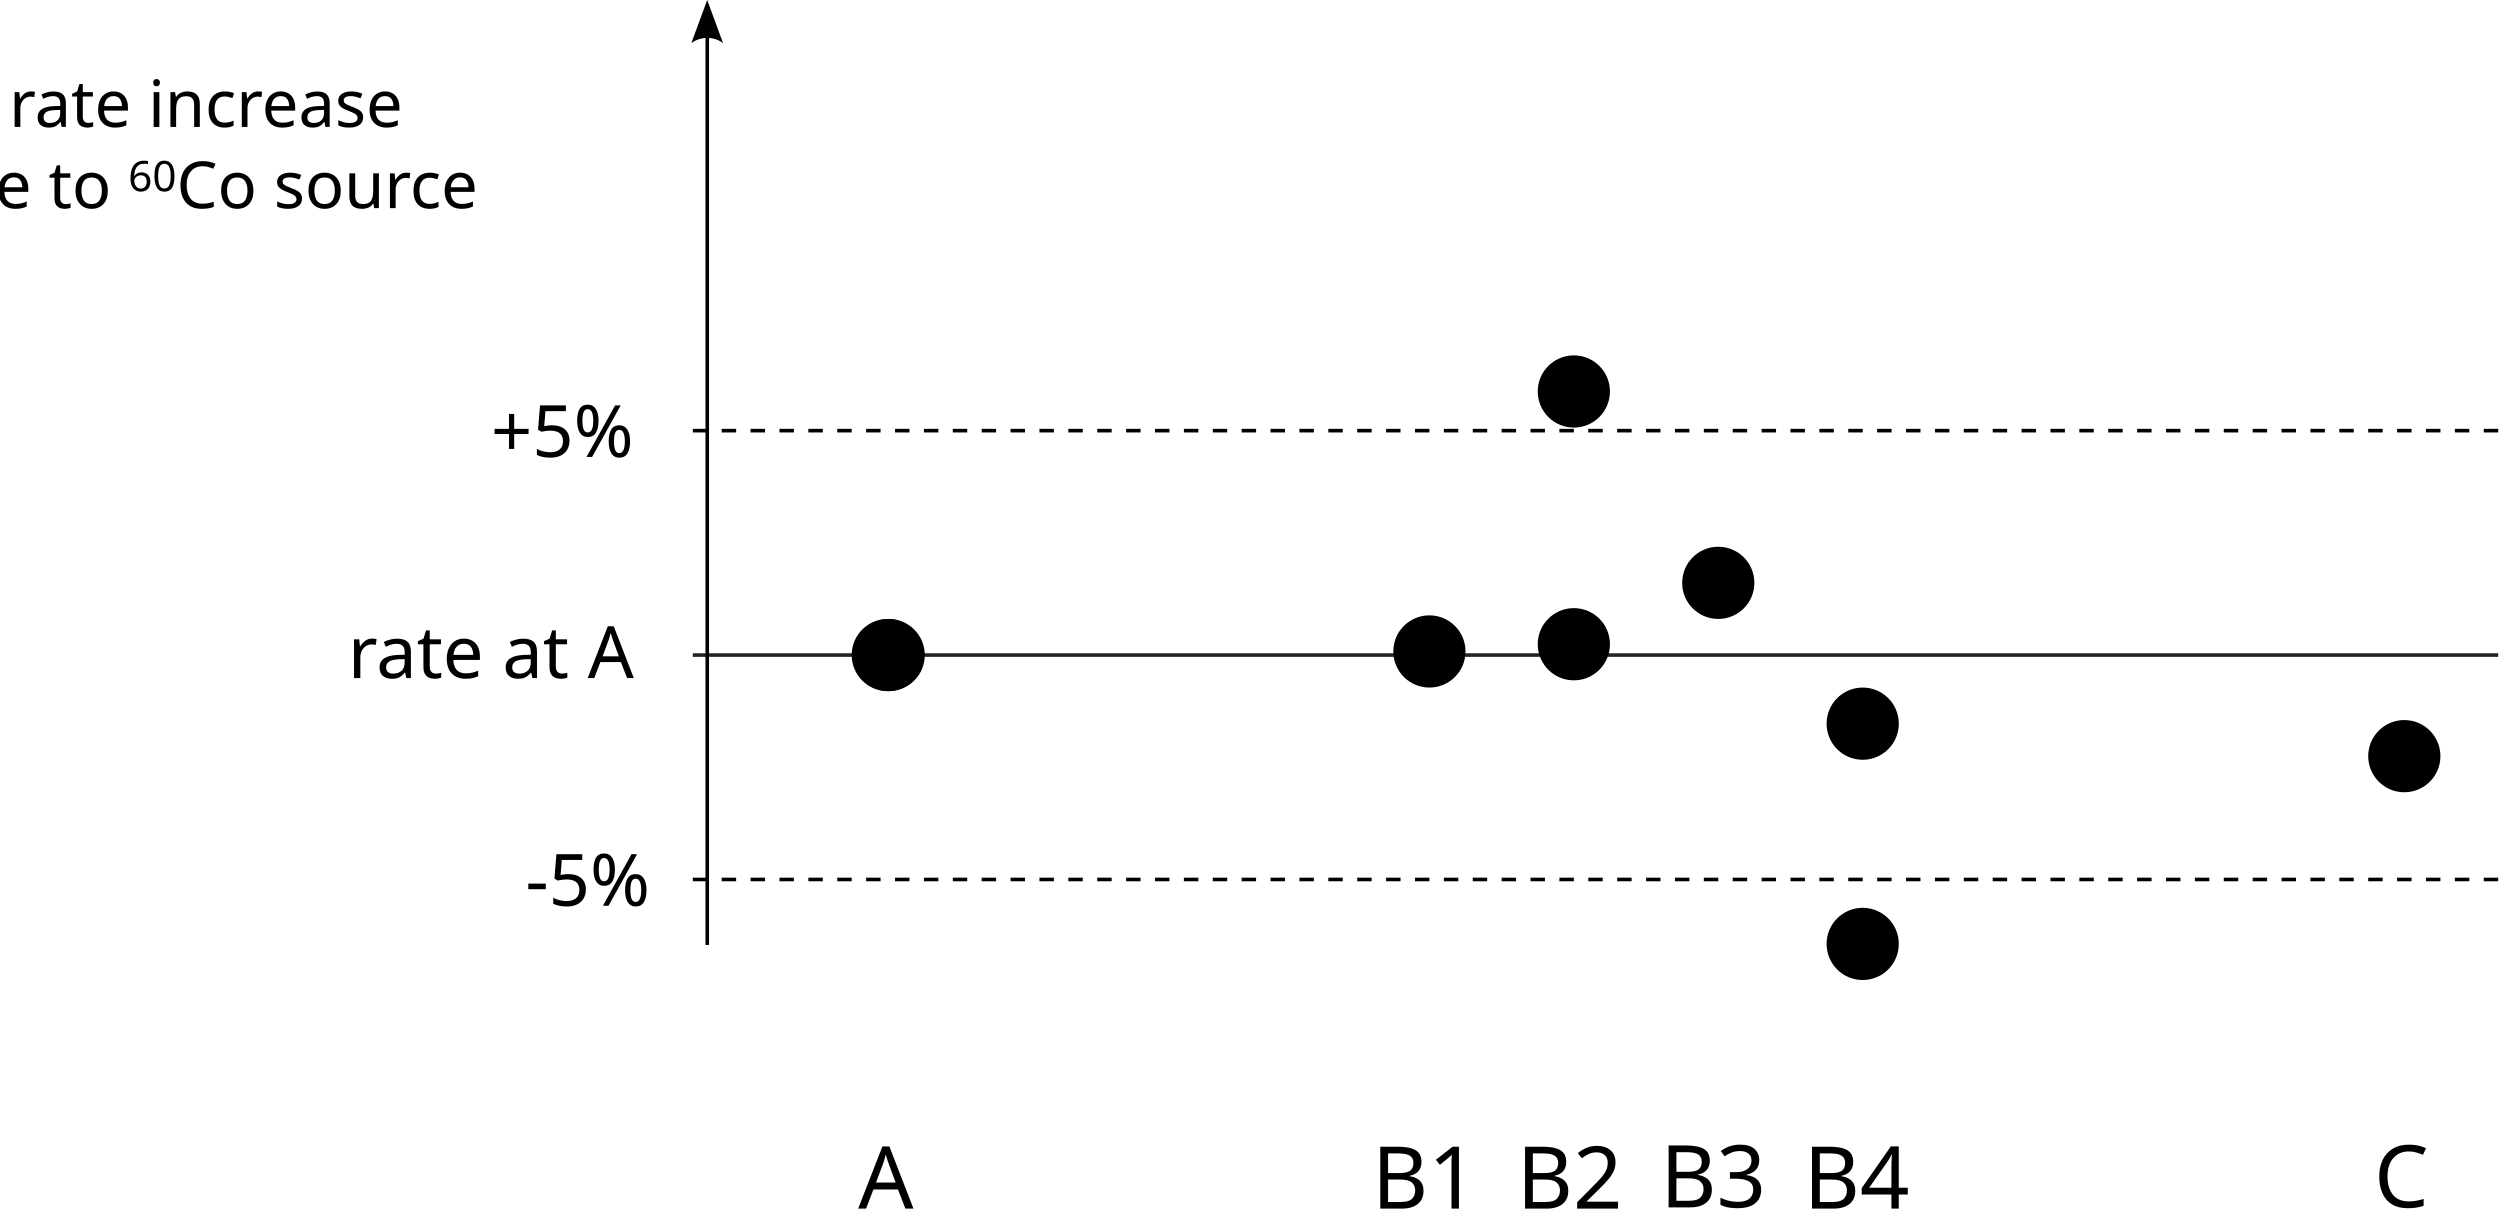
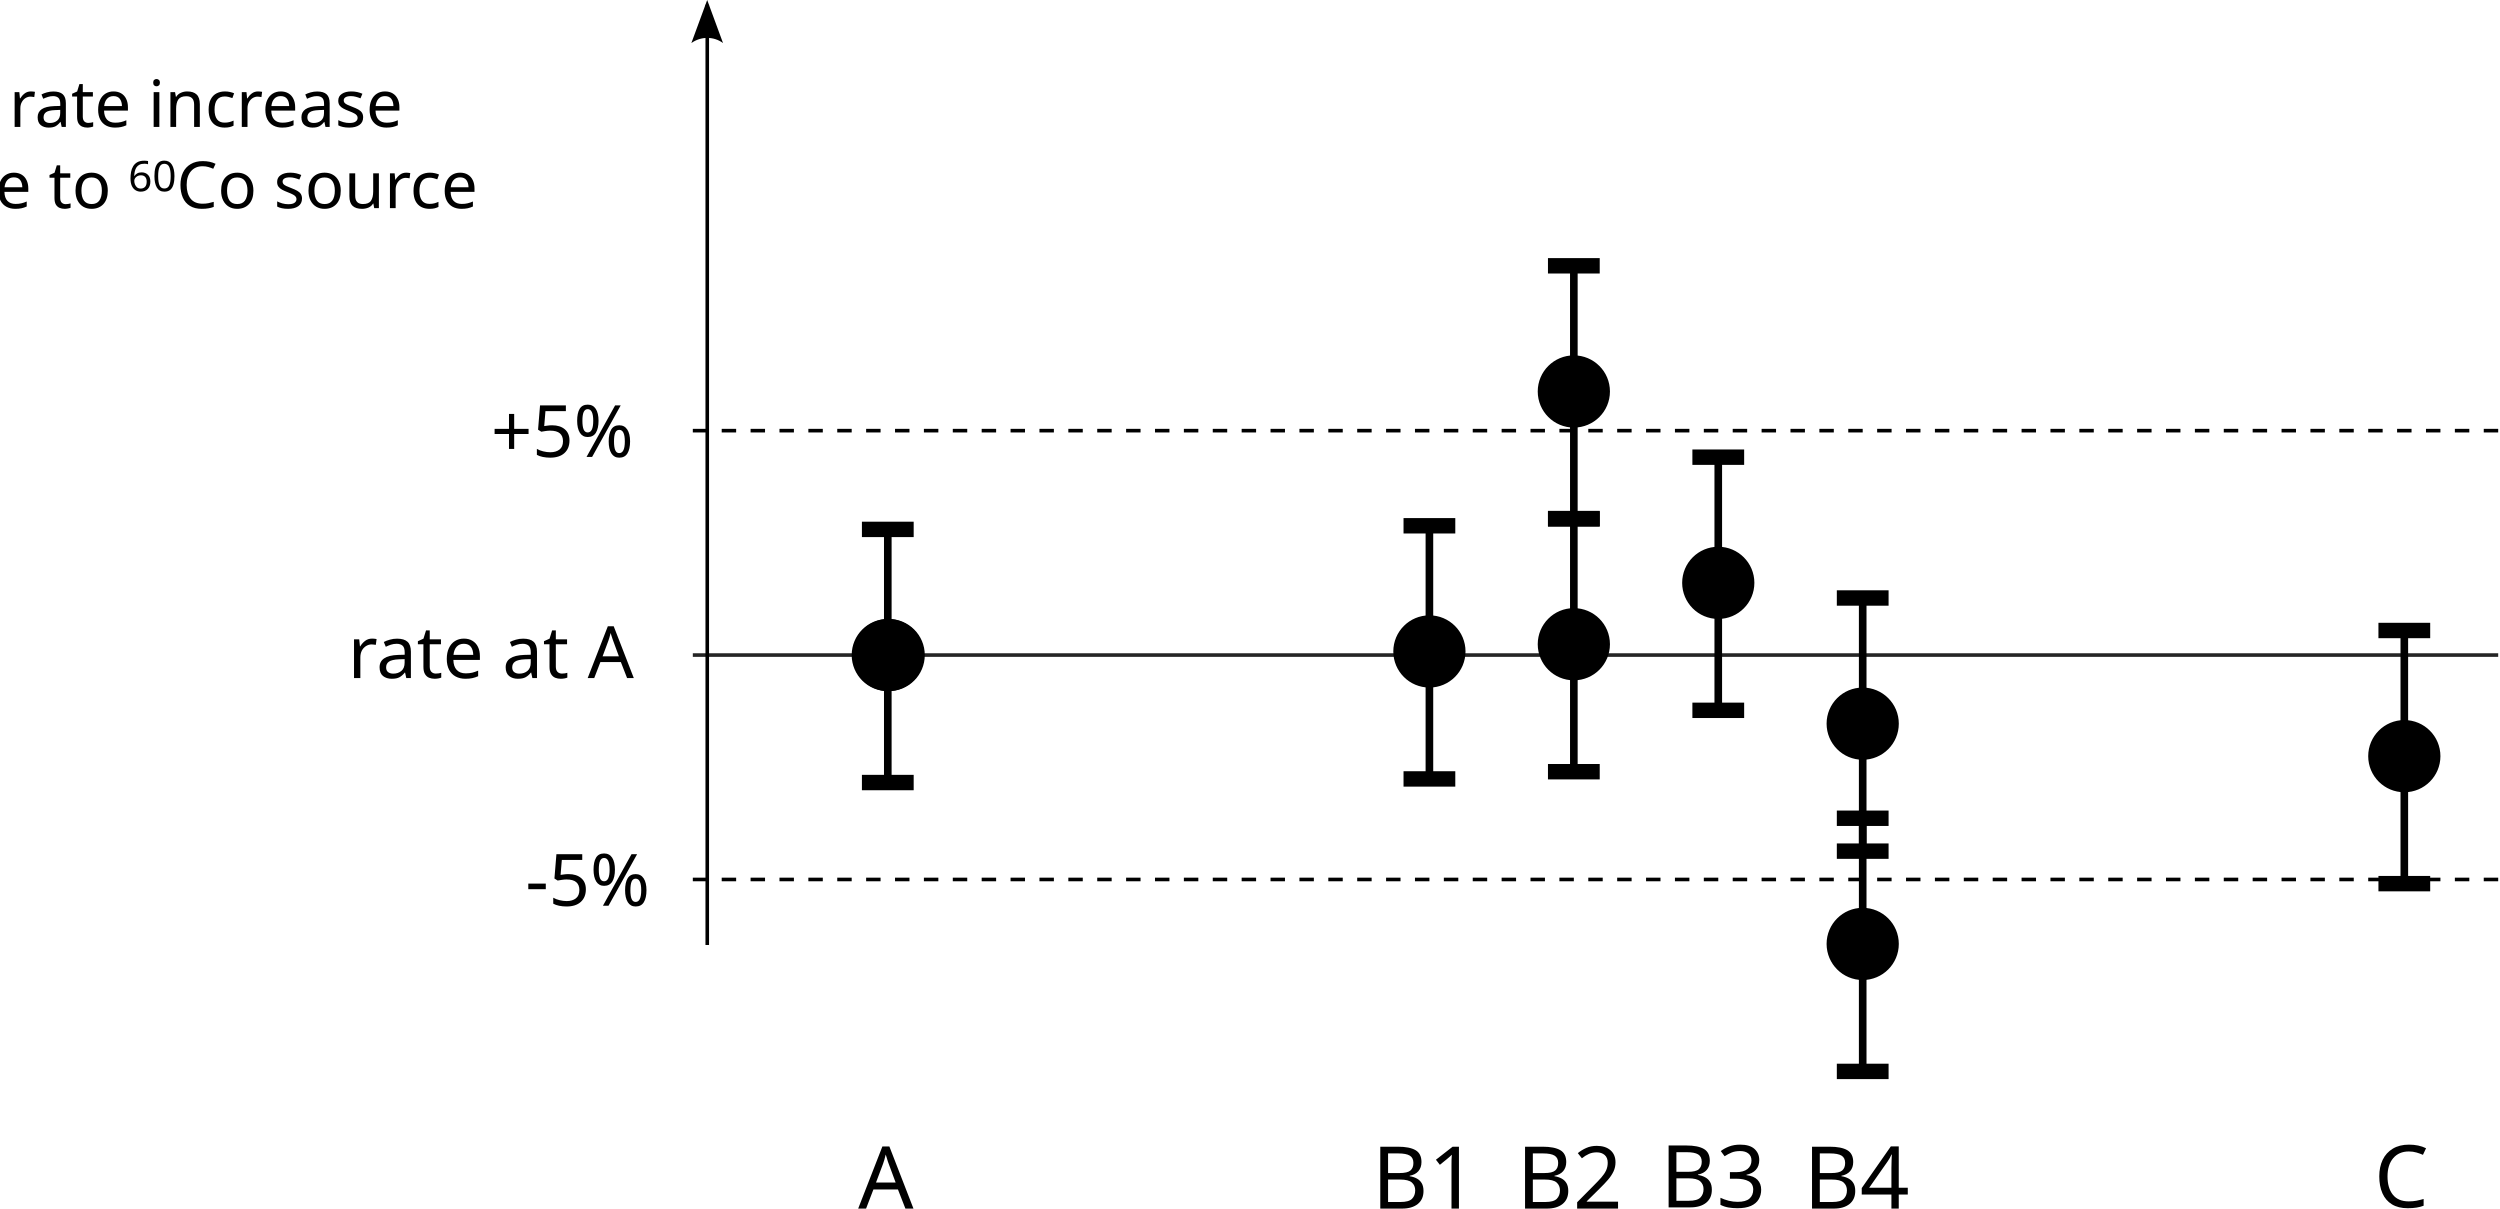
<svg xmlns="http://www.w3.org/2000/svg" xmlns:xlink="http://www.w3.org/1999/xlink" width="692.375" height="334.721" id="svg2" version="1.1">
  <defs id="defs4">
    <marker orient="auto" refY="0" refX="0" id="Arrow2Lstart" style="overflow:visible">
      <path id="path3900" style="fill-rule:evenodd;stroke-width:0.625;stroke-linejoin:round" d="M 8.719,4.034 -2.207,0.016 8.719,-4.002 c -1.745,2.372 -1.735,5.617 -6e-7,8.035 z" transform="matrix(1.1,0,0,1.1,1.1,0)" />
    </marker>
    <marker orient="auto" refY="0" refX="0" id="Arrow1Lstart" style="overflow:visible">
      <path id="path3882" d="M 0,0 5,-5 -12.5,0 5,5 0,0 z" style="fill-rule:evenodd;stroke:#000000;stroke-width:1pt" transform="matrix(0.8,0,0,0.8,10,0)" />
    </marker>
  </defs>
  <g id="layer1" transform="translate(-18.125,-110.9433)">
    <path style="fill:none;stroke:#000000;stroke-width:0.992;stroke-linecap:butt;stroke-linejoin:miter;stroke-miterlimit:4;stroke-opacity:1;stroke-dasharray:none;marker-start:url(#Arrow2Lstart)" d="m 214,112.261 0,260.397" id="path2987" />
    <path style="fill:none;stroke:none" id="path2989" d="m 240,302.362 c 0,16.569 -13.431,30 -30,30 -16.569,0 -30,-13.431 -30,-30 0,-16.569 13.431,-30 30,-30 16.569,0 30,13.431 30,30 z" transform="translate(113.5122,-5)" />
    <path style="fill:#000000;fill-opacity:1;stroke:#000000;stroke-opacity:1" id="path2991" d="m 280,252.362 c 0,11.046 -8.954,20 -20,20 -11.046,0 -20,-8.954 -20,-20 0,-11.046 8.954,-20 20,-20 11.046,0 20,8.954 20,20 z" transform="matrix(0.4878049,0,0,0.4878049,137.4146,169.2587)" />
    <use x="0" y="0" xlink:href="#path2991" id="use3761" transform="translate(149.7561,-1.000002)" width="744.094" height="1052.362" />
    <use x="0" y="0" xlink:href="#path2991" id="use3763" transform="translate(229.7561,-20)" width="744.094" height="1052.362" />
    <use x="0" y="0" xlink:href="#path2991" id="use3765" transform="translate(-0.2439028,0)" width="744.094" height="1052.362" />
    <use x="0" y="0" xlink:href="#path2991" transform="translate(269.7561,80)" id="use3767" width="744.094" height="1052.362" />
    <use x="0" y="0" xlink:href="#path2991" transform="translate(269.7561,19)" id="use3769" width="744.094" height="1052.362" />
    <use x="0" y="0" xlink:href="#path2991" transform="translate(189.7561,-73)" id="use3771" width="744.094" height="1052.362" />
    <use x="0" y="0" xlink:href="#path2991" transform="translate(189.7561,-3.000002)" id="use3775" width="744.094" height="1052.362" />
    <use x="0" y="0" xlink:href="#path2991" transform="translate(419.7561,28)" id="use3777" width="744.094" height="1052.362" />
    <path style="fill:none;stroke:#000000;stroke-width:1;stroke-linecap:butt;stroke-linejoin:miter;stroke-miterlimit:4;stroke-opacity:1;stroke-dasharray:4, 4;stroke-dashoffset:0" d="m 210,230.212 500,0" id="path3779" />
    <path style="fill:none;stroke:#000000;stroke-width:1;stroke-linecap:butt;stroke-linejoin:miter;stroke-miterlimit:4;stroke-opacity:1;stroke-dasharray:4, 4;stroke-dashoffset:0" d="m 210,354.512 500,0" id="path3779-2" />
    <path style="fill:none;stroke:#000000;stroke-width:1px;stroke-linecap:butt;stroke-linejoin:miter;stroke-opacity:0.854" d="m 210,292.362 500,0" id="path3779-2-6" />
    <text xml:space="preserve" style="font-size:40px;font-style:normal;font-weight:normal;line-height:125%;letter-spacing:0px;word-spacing:0px;fill:#000000;fill-opacity:1;stroke:none;font-family:Sans" x="154.107" y="237.492" id="text3836">
      <tspan id="tspan3838" x="154.107" y="237.492" style="font-size:20px">+5%</tspan>
    </text>
    <text xml:space="preserve" style="font-size:40px;font-style:normal;font-weight:normal;line-height:125%;letter-spacing:0px;word-spacing:0px;fill:#000000;fill-opacity:1;stroke:none;font-family:Sans" x="114.469" y="298.726" id="text3840">
      <tspan id="tspan3842" x="114.469" y="298.726" style="font-size:20px">rate at A</tspan>
    </text>
    <text xml:space="preserve" style="font-size:40px;font-style:normal;font-weight:normal;line-height:125%;letter-spacing:0px;word-spacing:0px;fill:#000000;fill-opacity:1;stroke:none;font-family:Sans" x="163.639" y="361.792" id="text3844">
      <tspan id="tspan3846" x="163.639" y="361.792" style="font-size:20px">-5%</tspan>
    </text>
    <text xml:space="preserve" style="font-size:40px;font-style:normal;font-weight:normal;line-height:125%;letter-spacing:0px;word-spacing:0px;fill:#000000;fill-opacity:1;stroke:none;font-family:Sans" x="255.797" y="445.665" id="text3848">
      <tspan id="tspan3850" x="255.797" y="445.665" style="font-size:24px">A</tspan>
    </text>
    <text xml:space="preserve" style="font-size:40px;font-style:normal;font-weight:normal;line-height:125%;letter-spacing:0px;word-spacing:0px;fill:#000000;fill-opacity:1;stroke:none;font-family:Sans" x="398.068" y="445.665" id="text3852">
      <tspan id="tspan3854" x="398.068" y="445.665" style="font-size:24px">B1</tspan>
    </text>
    <text xml:space="preserve" style="font-size:40px;font-style:normal;font-weight:normal;line-height:125%;letter-spacing:0px;word-spacing:0px;fill:#000000;fill-opacity:1;stroke:none;font-family:Sans" x="438.162" y="445.665" id="text3856">
      <tspan id="tspan3858" x="438.162" y="445.665" style="font-size:24px">B2</tspan>
    </text>
    <text xml:space="preserve" style="font-size:40px;font-style:normal;font-weight:normal;line-height:125%;letter-spacing:0px;word-spacing:0px;fill:#000000;fill-opacity:1;stroke:none;font-family:Sans" x="477.922" y="445.325" id="text3860">
      <tspan id="tspan3862" x="477.922" y="445.325" style="font-size:24px">B3</tspan>
    </text>
    <text xml:space="preserve" style="font-size:40px;font-style:normal;font-weight:normal;line-height:125%;letter-spacing:0px;word-spacing:0px;fill:#000000;fill-opacity:1;stroke:none;font-family:Sans" x="517.635" y="445.665" id="text3864">
      <tspan id="tspan3866" x="517.635" y="445.665" style="font-size:24px">B4</tspan>
    </text>
    <text xml:space="preserve" style="font-size:40px;font-style:normal;font-weight:normal;line-height:125%;letter-spacing:0px;word-spacing:0px;fill:#000000;fill-opacity:1;stroke:none;font-family:Sans" x="675.598" y="445.325" id="text3868">
      <tspan id="tspan3870" x="675.598" y="445.325" style="font-size:24px">C</tspan>
    </text>
    <text xml:space="preserve" style="font-size:40px;font-style:normal;font-weight:normal;text-align:end;line-height:125%;letter-spacing:0px;word-spacing:0px;text-anchor:end;fill:#000000;fill-opacity:1;stroke:none;font-family:Sans" x="202.458" y="146.094" id="text3872">
      <tspan id="tspan3874" x="202.458" y="146.094" style="font-size:18px;text-align:end;text-anchor:end">trigger rate increase</tspan>
      <tspan x="202.458" y="168.594" id="tspan3876" style="font-size:18px;text-align:end;text-anchor:end">due to <tspan style="font-size:65.001%;baseline-shift:super" id="tspan4322">60</tspan>Co source</tspan>
    </text>
+     <g id="g3919" transform="matrix(1,0,0,2.021279,-3.552024,-67.05136)" style="stroke-width:2.11;stroke-miterlimit:4;stroke-dasharray:none">
+       <path id="path3133" d="m 267.552,160.348 0,34.912" style="fill:none;stroke:#000000;stroke-width:2.11;stroke-linecap:butt;stroke-linejoin:miter;stroke-miterlimit:4;stroke-opacity:1;stroke-dasharray:none" />
+       <path id="path3135" d="m 260.385,195.282 14.335,0" style="fill:none;stroke:#000000;stroke-width:2.11;stroke-linecap:butt;stroke-linejoin:miter;stroke-miterlimit:4;stroke-opacity:1;stroke-dasharray:none" />
+       <use height="334.721" width="692.375" transform="translate(0,-34.68532)" id="use3917" xlink:href="#path3135" y="0" x="0" style="stroke-width:2.11;stroke-miterlimit:4;stroke-dasharray:none" />
+     </g>
+     <use x="0" y="0" xlink:href="#g3919" id="use3924" transform="translate(150,-1.000002)" width="692.375" height="334.721" />
+     <use x="0" y="0" xlink:href="#g3919" id="use3926" transform="translate(190,-3.000002)" width="692.375" height="334.721" />
+     <use x="0" y="0" xlink:href="#g3919" id="use3928" transform="translate(190,-73)" width="692.375" height="334.721" />
+     <use x="0" y="0" xlink:href="#g3919" id="use3930" transform="translate(230,-20)" width="692.375" height="334.721" />
+     <use x="0" y="0" xlink:href="#g3919" id="use3932" transform="translate(270,19)" width="692.375" height="334.721" />
+     <use x="0" y="0" xlink:href="#g3919" id="use3934" transform="translate(270,80)" width="692.375" height="334.721" />
+     <use x="0" y="0" xlink:href="#g3919" id="use3936" transform="translate(420,28)" width="692.375" height="334.721" />
  </g>
</svg>
